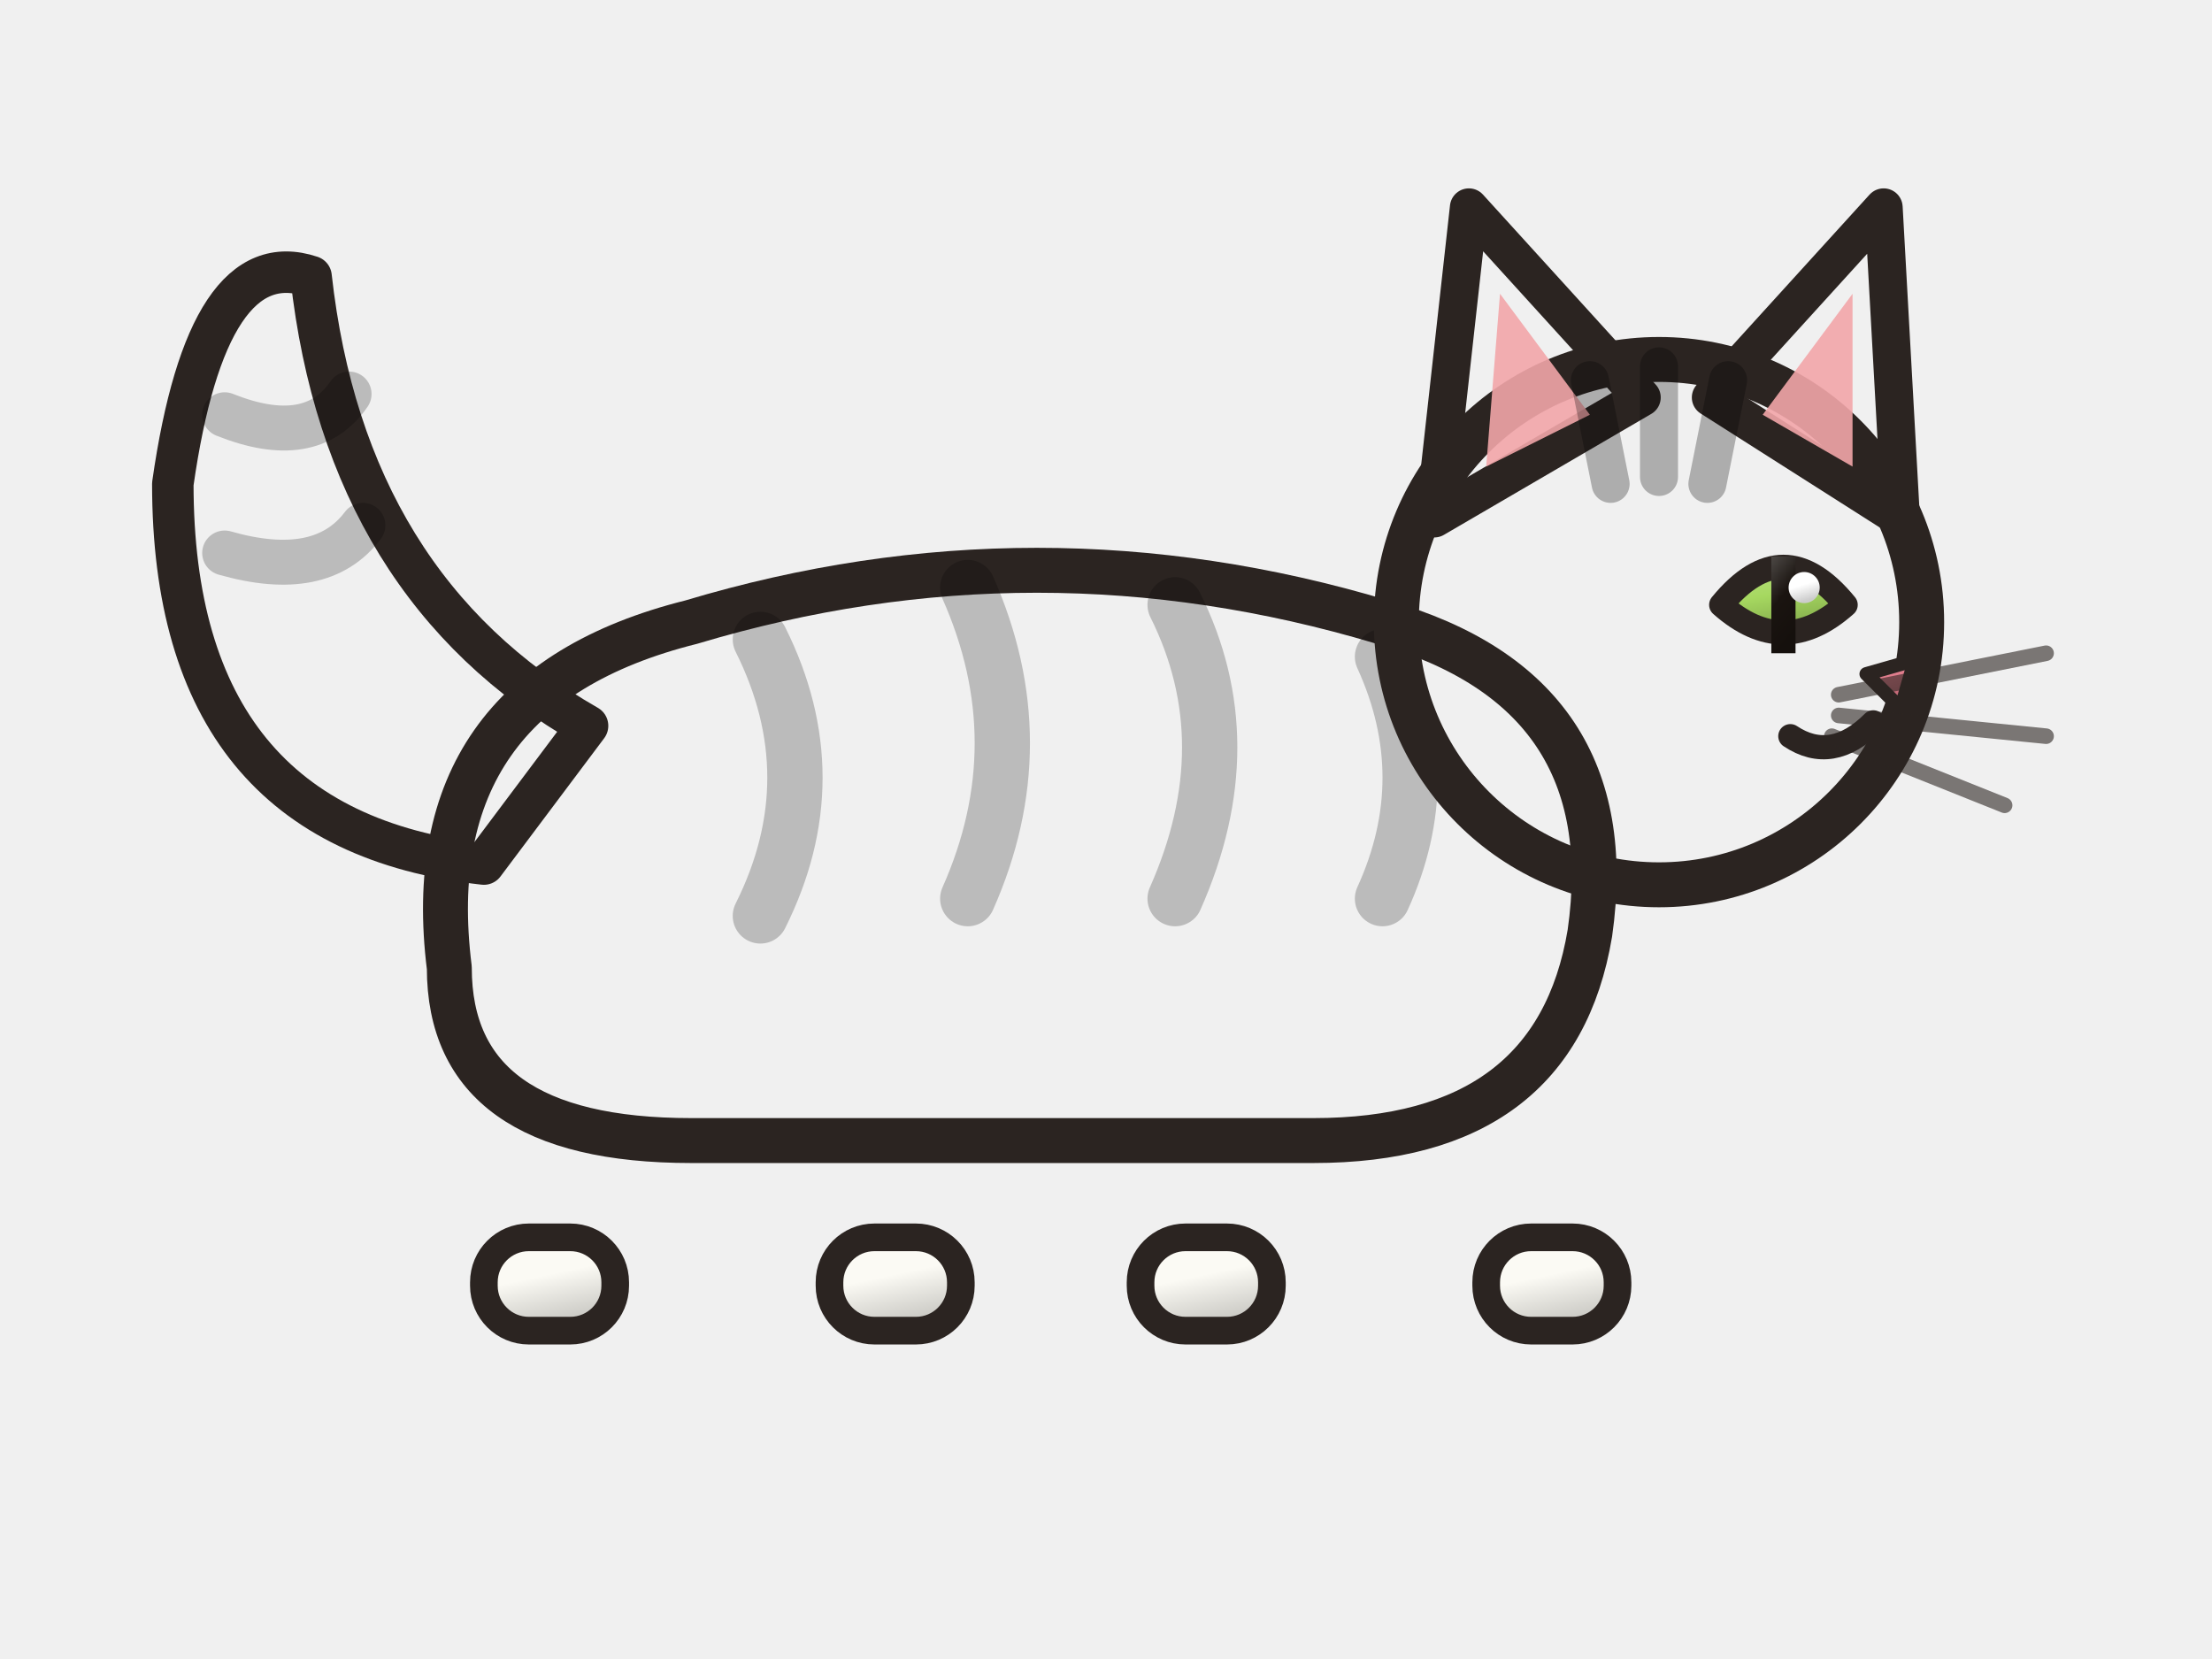
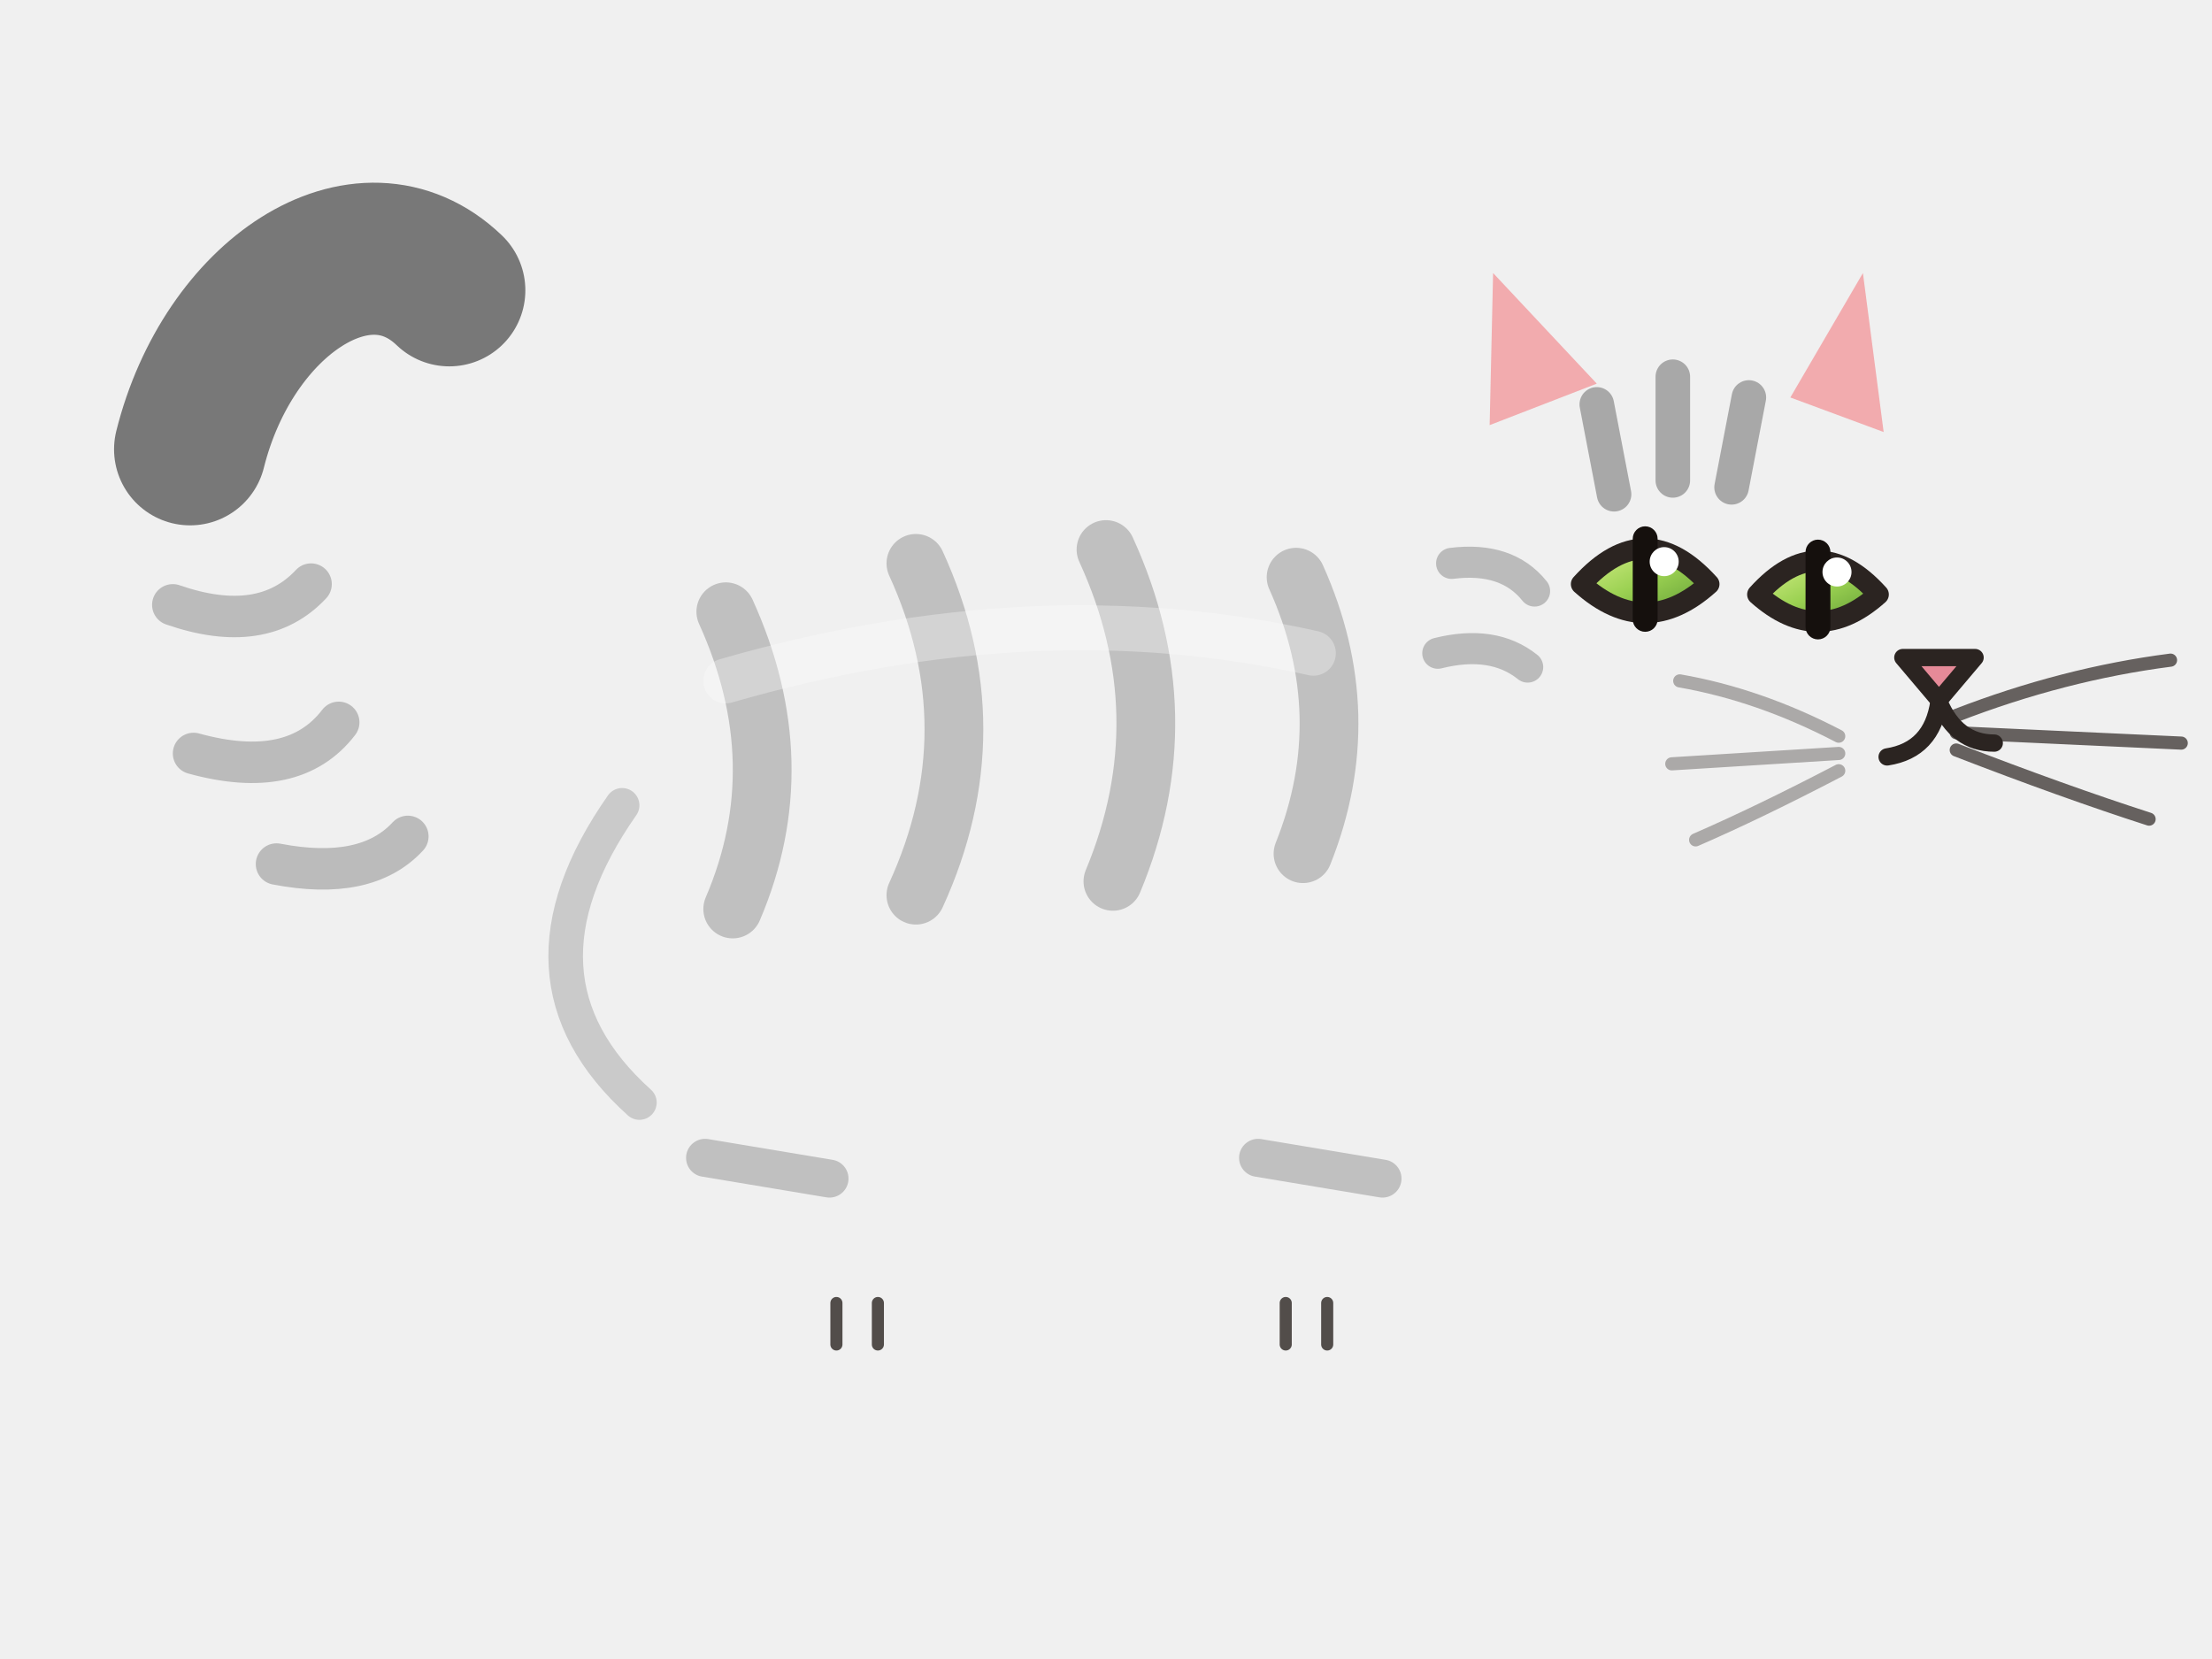
<svg xmlns="http://www.w3.org/2000/svg" width="64" height="48" viewBox="0 0 64 48">
  <defs>
-     <linearGradient id="sfbfaf4" x1="0" y1="0" x2="0.3" y2="1">
-       <stop offset="0" stop-color="#fbfaf4" />
-       <stop offset="0.5" stop-color="#fbfaf4" />
-       <stop offset="1" stop-color="#c9c8c3" />
+     <linearGradient id="gb" x1="0" y1="0" x2="0" y2="1">
+       <stop offset="0" stop-color="#d4d4d4" />
+       <stop offset="0.55" stop-color="#ececec" />
+       <stop offset="1" stop-color="#ffffff" />
    </linearGradient>
-     <linearGradient id="sa6d860" x1="0" y1="0" x2="0.3" y2="1">
-       <stop offset="0" stop-color="#bae183" />
-       <stop offset="0.5" stop-color="#a6d860" />
-       <stop offset="1" stop-color="#85ad4d" />
+     <linearGradient id="gd" x1="0" y1="0" x2="0" y2="1">
+       <stop offset="0" stop-color="#bdbdbd" />
+       <stop offset="1" stop-color="#dcdcdc" />
    </linearGradient>
-     <linearGradient id="s1a1410" x1="0" y1="0" x2="0.3" y2="1">
-       <stop offset="0" stop-color="#4c4845" />
-       <stop offset="0.5" stop-color="#1a1410" />
-       <stop offset="1" stop-color="#15100d" />
+     <linearGradient id="gh" x1="0" y1="0" x2="0" y2="1">
+       <stop offset="0" stop-color="#f6f6f6" />
+       <stop offset="1" stop-color="#dedede" />
    </linearGradient>
-     <linearGradient id="sfff" x1="0" y1="0" x2="0.3" y2="1">
-       <stop offset="0" stop-color="#ffffff" />
-       <stop offset="0.5" stop-color="#fff" />
-       <stop offset="1" stop-color="#cccccc" />
+     <linearGradient id="gl" x1="0" y1="0" x2="0" y2="1">
+       <stop offset="0" stop-color="#f2f2f2" />
+       <stop offset="1" stop-color="#ffffff" />
    </linearGradient>
-     <linearGradient id="se07a8a" x1="0" y1="0" x2="0.3" y2="1">
-       <stop offset="0" stop-color="#e797a4" />
-       <stop offset="0.5" stop-color="#e07a8a" />
-       <stop offset="1" stop-color="#b3626e" />
+     <linearGradient id="ge" x1="0" y1="0" x2="1" y2="1">
+       <stop offset="0" stop-color="#d8f08a" />
+       <stop offset="0.5" stop-color="#9bd152" />
+       <stop offset="1" stop-color="#5f9a34" />
    </linearGradient>
  </defs>
-   <path d="M14 25Q5 24 5 14Q6 7 9 8Q10 17 17 21Z" fill="none" stroke="#2b2421" stroke-width="1.2" stroke-linejoin="round" stroke-linecap="round" />
-   <path d="M13 28Q12 20 20 18Q30 15 40 18Q47 20 46 27Q45 33 38 33H20Q13 33 13 28Z" fill="none" stroke="#2b2421" stroke-width="1.3" stroke-linejoin="round" stroke-linecap="round" />
-   <rect x="14" y="35.8" width="3.8" height="2.7" rx="1.3" fill="url(#sfbfaf4)" stroke="#2b2421" stroke-width="0.8" stroke-linejoin="round" stroke-linecap="round" />
-   <rect x="24" y="35.8" width="3.8" height="2.7" rx="1.3" fill="url(#sfbfaf4)" stroke="#2b2421" stroke-width="0.8" stroke-linejoin="round" stroke-linecap="round" />
-   <rect x="33" y="35.8" width="3.8" height="2.7" rx="1.3" fill="url(#sfbfaf4)" stroke="#2b2421" stroke-width="0.8" stroke-linejoin="round" stroke-linecap="round" />
-   <rect x="43" y="35.8" width="3.8" height="2.7" rx="1.3" fill="url(#sfbfaf4)" stroke="#2b2421" stroke-width="0.8" stroke-linejoin="round" stroke-linecap="round" />
-   <path d="M22 18.5q2 4 0 8M28 17q2 4.5 0 9M34 17.5q2 4 0 8.5M40 19q1.6 3.5 0 7" fill="none" stroke="#000000" stroke-width="1.6" stroke-linejoin="round" stroke-linecap="round" opacity="0.22" />
-   <path d="M6.5 12q2.5 1 3.6 -0.6M6.5 16q2.8 0.8 4 -0.8" fill="none" stroke="#000000" stroke-width="1.3" stroke-linejoin="round" stroke-linecap="round" opacity="0.22" />
-   <path d="M41.5 15L42.5 6L47.5 11.5ZM49.5 11.5L54.5 6L55 15Z" fill="none" stroke="#2b2421" stroke-width="1.1" stroke-linejoin="round" stroke-linecap="round" />
-   <circle cx="48" cy="18" r="7.6" fill="none" stroke="#2b2421" stroke-width="1.3" stroke-linejoin="round" stroke-linecap="round" />
-   <path d="M43 13.5L43.4 8.5L46 12ZM51 12L53.6 8.5L53.6 13.5Z" fill="#f2a5a8" opacity="0.9" />
-   <path d="M46 11l0.6 3M48 10.6l0 3.2M50 11l-0.6 3" fill="none" stroke="#000000" stroke-width="1.1" stroke-linejoin="round" stroke-linecap="round" opacity="0.28" />
-   <path d="M49.8 17.5Q51.6 15.3 53.4 17.5Q51.6 19.1 49.8 17.5Z" fill="url(#sa6d860)" stroke="#2b2421" stroke-width="0.7" stroke-linejoin="round" stroke-linecap="round" />
-   <rect x="51.25" y="16.1" width="0.7" height="2.8" fill="url(#s1a1410)" />
-   <circle cx="52.2" cy="17" r="0.45" fill="url(#sfff)" />
-   <path d="M54.0 19.5l1.4 -0.4l-0.4 1.4Z" fill="url(#se07a8a)" stroke="#2b2421" stroke-width="0.4" stroke-linejoin="round" stroke-linecap="round" />
-   <path d="M54.2 20.9q-1.2 1.2 -2.4 0.4" fill="none" stroke="#2b2421" stroke-width="0.7" stroke-linejoin="round" stroke-linecap="round" />
-   <path d="M53.2 20.1l6 -1.2M53.2 20.7l6 0.6M53.0 21.3l5 2" fill="none" stroke="#2b2421" stroke-width="0.45" stroke-linejoin="round" stroke-linecap="round" opacity="0.6" />
+   <path d="M5.5 13C6.6 8.6 10.5 6 13 8.4" fill="none" stroke="#000" stroke-width="4.4" stroke-linejoin="round" stroke-linecap="round" opacity="0.5" />
+   <path d="M5.0 17.5q2.6 0.9 4 -0.6M5.6 21.8q2.9 0.8 4.2 -0.9M8 25q2.6 0.5 3.8 -0.8" fill="none" stroke="#000" stroke-width="1.2" stroke-linejoin="round" stroke-linecap="round" opacity="0.22" />
+   <path d="M21 17.7q2 4.4 0.2 8.6" fill="none" stroke="#000" stroke-width="1.7" stroke-linejoin="round" stroke-linecap="round" opacity="0.2" />
+   <path d="M26.5 16.3q2.2 4.8 0 9.6" fill="none" stroke="#000" stroke-width="1.7" stroke-linejoin="round" stroke-linecap="round" opacity="0.2" />
+   <path d="M32 15.9q2.2 4.8 0.2 9.6" fill="none" stroke="#000" stroke-width="1.7" stroke-linejoin="round" stroke-linecap="round" opacity="0.2" />
+   <path d="M37.5 16.7q1.8 4 0.2 8" fill="none" stroke="#000" stroke-width="1.7" stroke-linejoin="round" stroke-linecap="round" opacity="0.2" />
+   <path d="M18 23.3Q14.5 28.3 18.5 31.9" fill="none" stroke="#000" stroke-width="1.0" stroke-linejoin="round" stroke-linecap="round" opacity="0.16" />
+   <path d="M21 19.7Q30 17.1 38 18.9" fill="none" stroke="#fff" stroke-width="1.3" stroke-linejoin="round" stroke-linecap="round" opacity="0.3" />
+   <path d="M21 32.5H38" fill="none" stroke="#fff" stroke-width="1.0" stroke-linejoin="round" stroke-linecap="round" opacity="0.0" />
+   <path d="M37.2 37.7v1.2M38.4 37.7v1.2" fill="none" stroke="#2b2421" stroke-width="0.35" stroke-linejoin="round" stroke-linecap="round" opacity="0.8" />
+   <path d="M36.4 33.5l3.6 0.6" fill="none" stroke="#000" stroke-width="1.1" stroke-linejoin="round" stroke-linecap="round" opacity="0.2" />
+   <path d="M24.2 37.7v1.2M25.4 37.7v1.2" fill="none" stroke="#2b2421" stroke-width="0.35" stroke-linejoin="round" stroke-linecap="round" opacity="0.8" />
+   <path d="M20.4 33.5l3.6 0.6" fill="none" stroke="#000" stroke-width="1.1" stroke-linejoin="round" stroke-linecap="round" opacity="0.2" />
+   <path d="M43.1 12.3L43.2 7.9L46.2 11.1Z" fill="#f2a5a8" opacity="0.92" />
+   <path d="M51.8 11.5L53.9 7.9L54.5 12.5Z" fill="#f2a5a8" opacity="0.92" />
+   <path d="M46.2 11.7l0.5 2.6M48.4 10.9l0 3M50.6 11.5l-0.5 2.6" fill="none" stroke="#000" stroke-width="1.0" stroke-linejoin="round" stroke-linecap="round" opacity="0.3" />
+   <path d="M42 16.3q1.6 -0.2 2.4 0.8M41.6 18.9q1.6 -0.4 2.6 0.4" fill="none" stroke="#000" stroke-width="0.9" stroke-linejoin="round" stroke-linecap="round" opacity="0.22" />
+   <path d="M45.75 16.9Q47.6 14.857 49.45 16.9Q47.6 18.558 45.75 16.9Z" fill="url(#ge)" stroke="#2b2421" stroke-width="0.6" stroke-linejoin="round" stroke-linecap="round" />
+   <rect x="47.24" y="15.228" width="0.72" height="3.052" rx="0.36" fill="#15100d" />
+   <circle cx="48.15" cy="16.25" r="0.42" fill="#fff" />
+   <path d="M50.85 17.2Q52.6 15.263 54.35 17.2Q52.6 18.763 50.85 17.2Z" fill="url(#ge)" stroke="#2b2421" stroke-width="0.6" stroke-linejoin="round" stroke-linecap="round" />
+   <rect x="52.24" y="15.613" width="0.72" height="2.887" rx="0.36" fill="#15100d" />
+   <circle cx="53.15" cy="16.55" r="0.42" fill="#fff" />
+   <path d="M55.055 19.025L57.145 19.025L56.1 20.26Z" fill="#e58a98" stroke="#2b2421" stroke-width="0.5" stroke-linejoin="round" stroke-linecap="round" />
+   <path d="M56.1 20.3q-0.2 1.4 -1.5 1.6M56.1 20.3q0.5 1.2 1.6 1.2" fill="none" stroke="#2b2421" stroke-width="0.5" stroke-linejoin="round" stroke-linecap="round" />
+   <path d="M56.6 20.7Q59.7 19.5 62.8 19.1M56.6 21.2L63.11 21.5M56.6 21.7Q59.7 22.9 62.18 23.7" fill="none" stroke="#2b2421" stroke-width="0.38" stroke-linejoin="round" stroke-linecap="round" opacity="0.7" />
+   <path d="M53.2 21.3Q50.9 20.1 48.6 19.7M53.2 21.8L48.37 22.1M53.2 22.3Q50.9 23.5 49.06 24.3" fill="none" stroke="#2b2421" stroke-width="0.38" stroke-linejoin="round" stroke-linecap="round" opacity="0.35" />
</svg>
